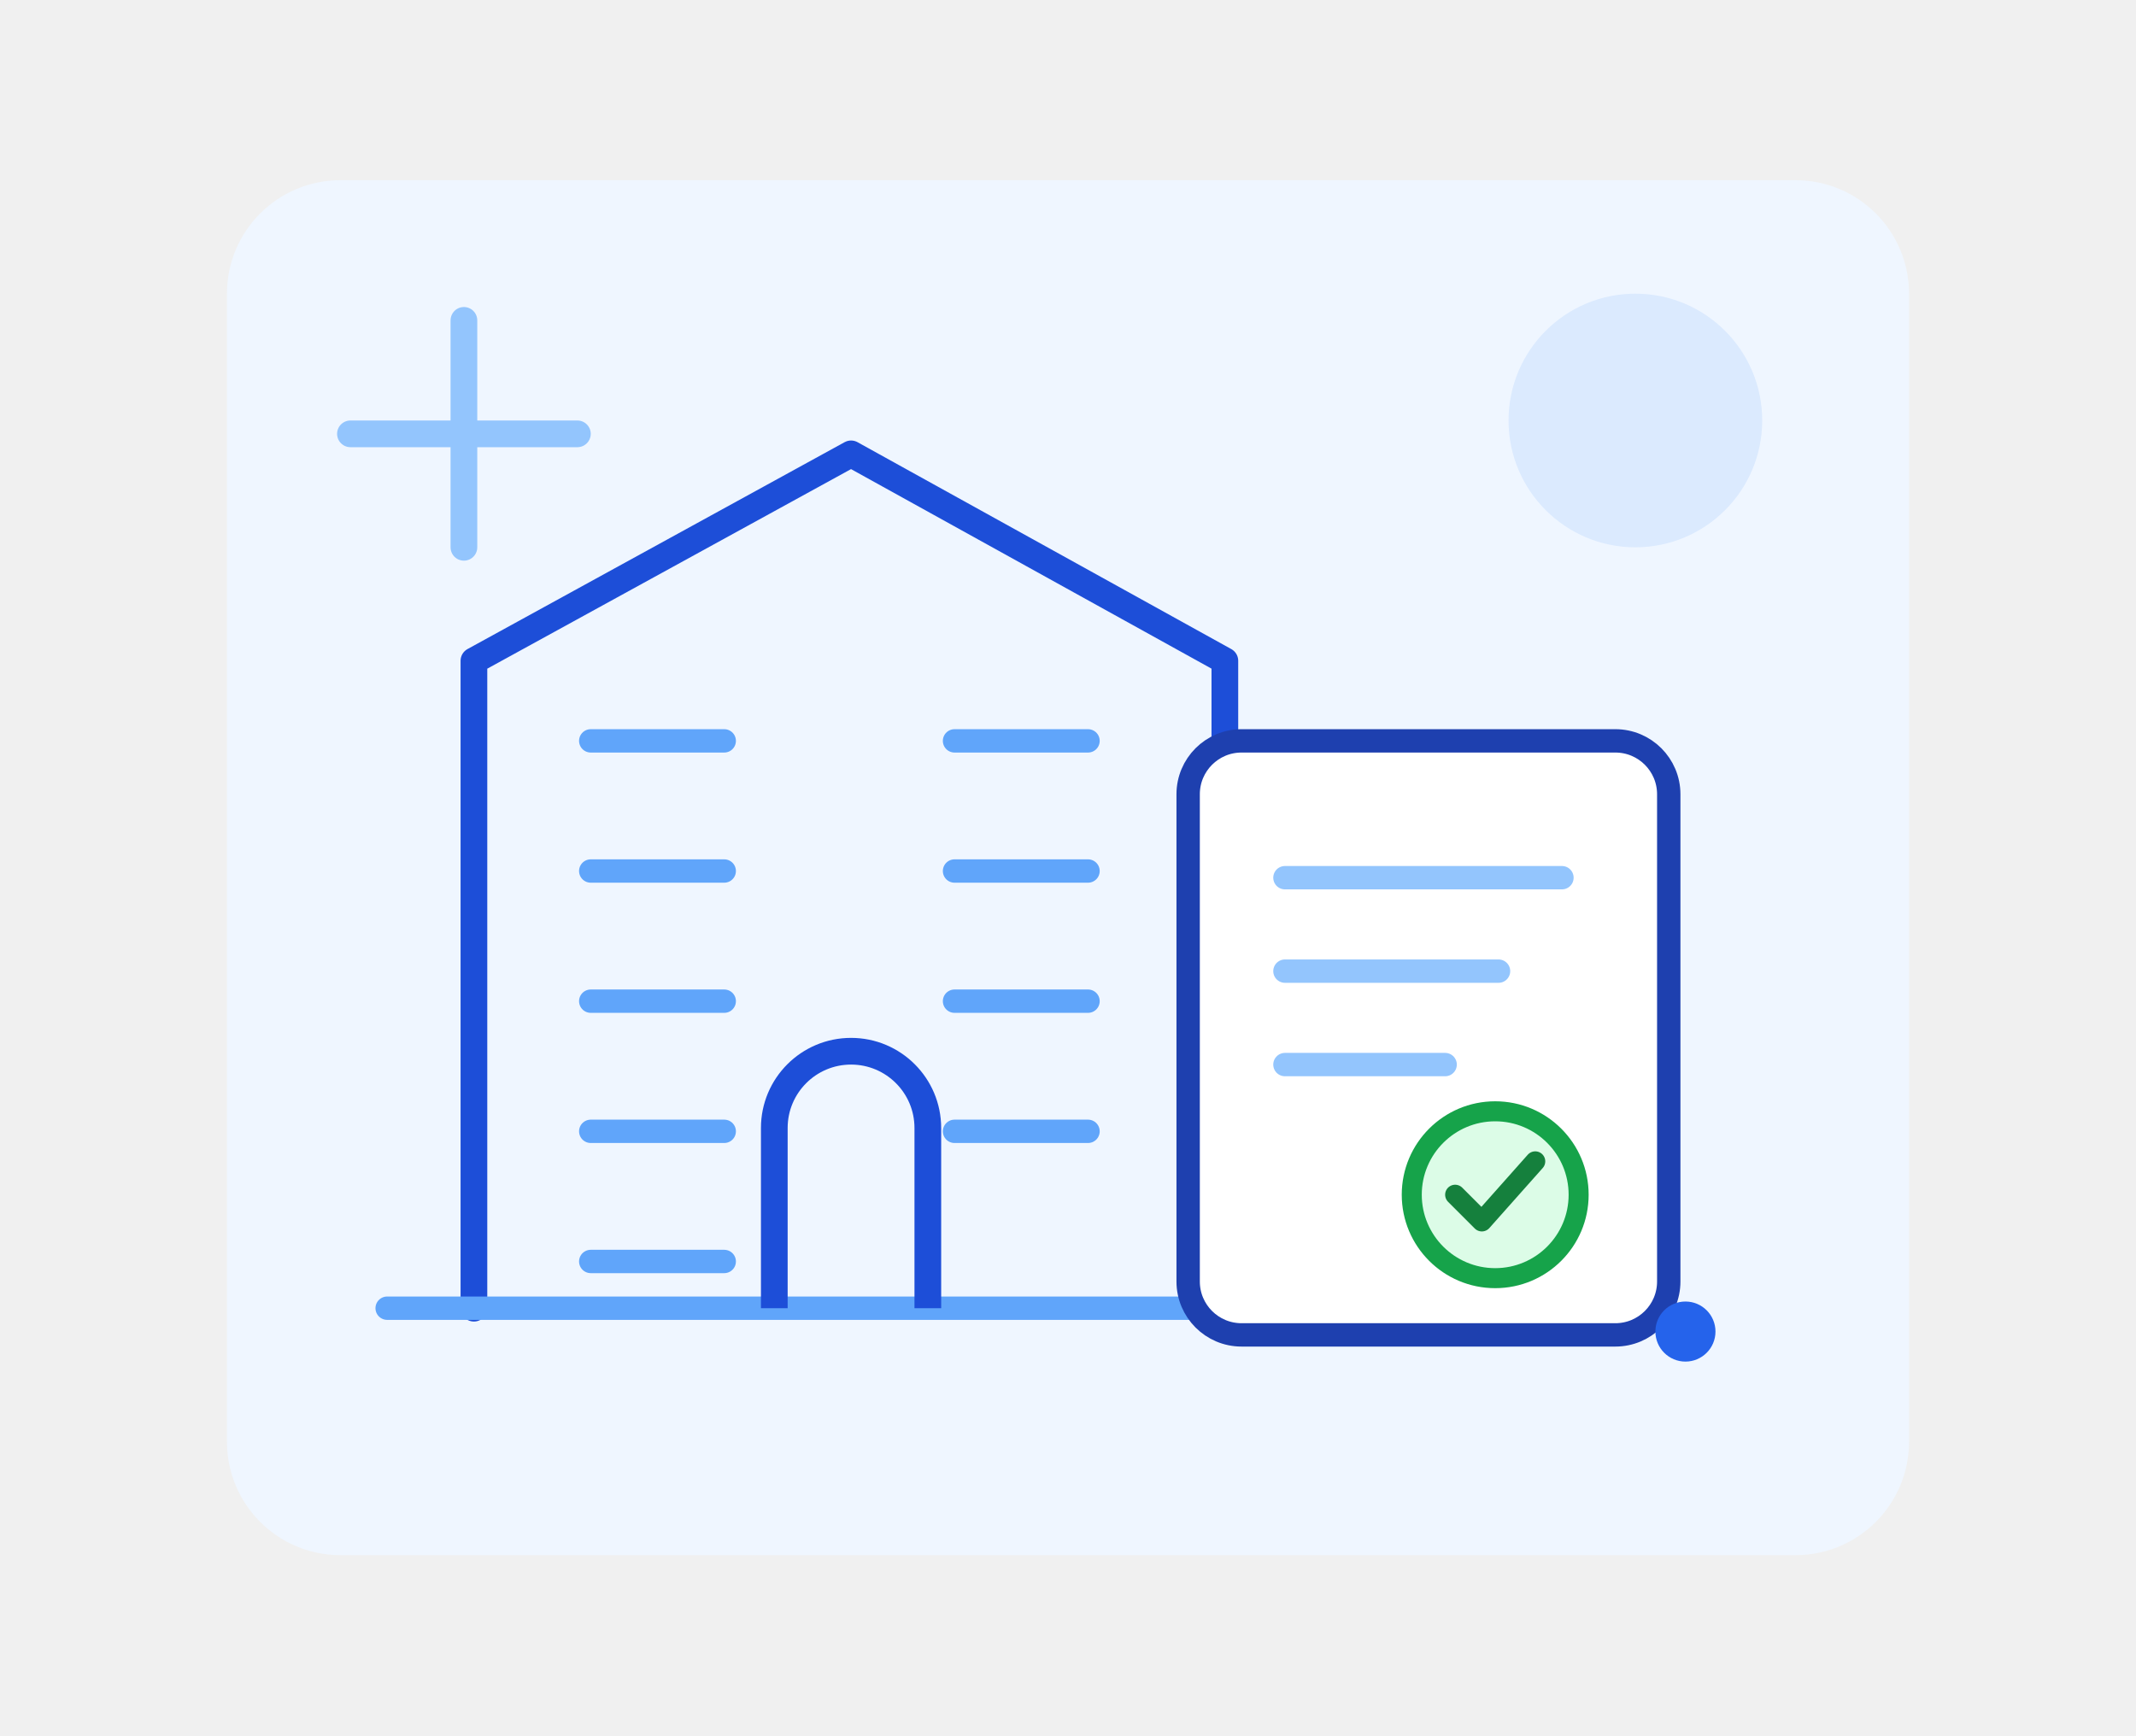
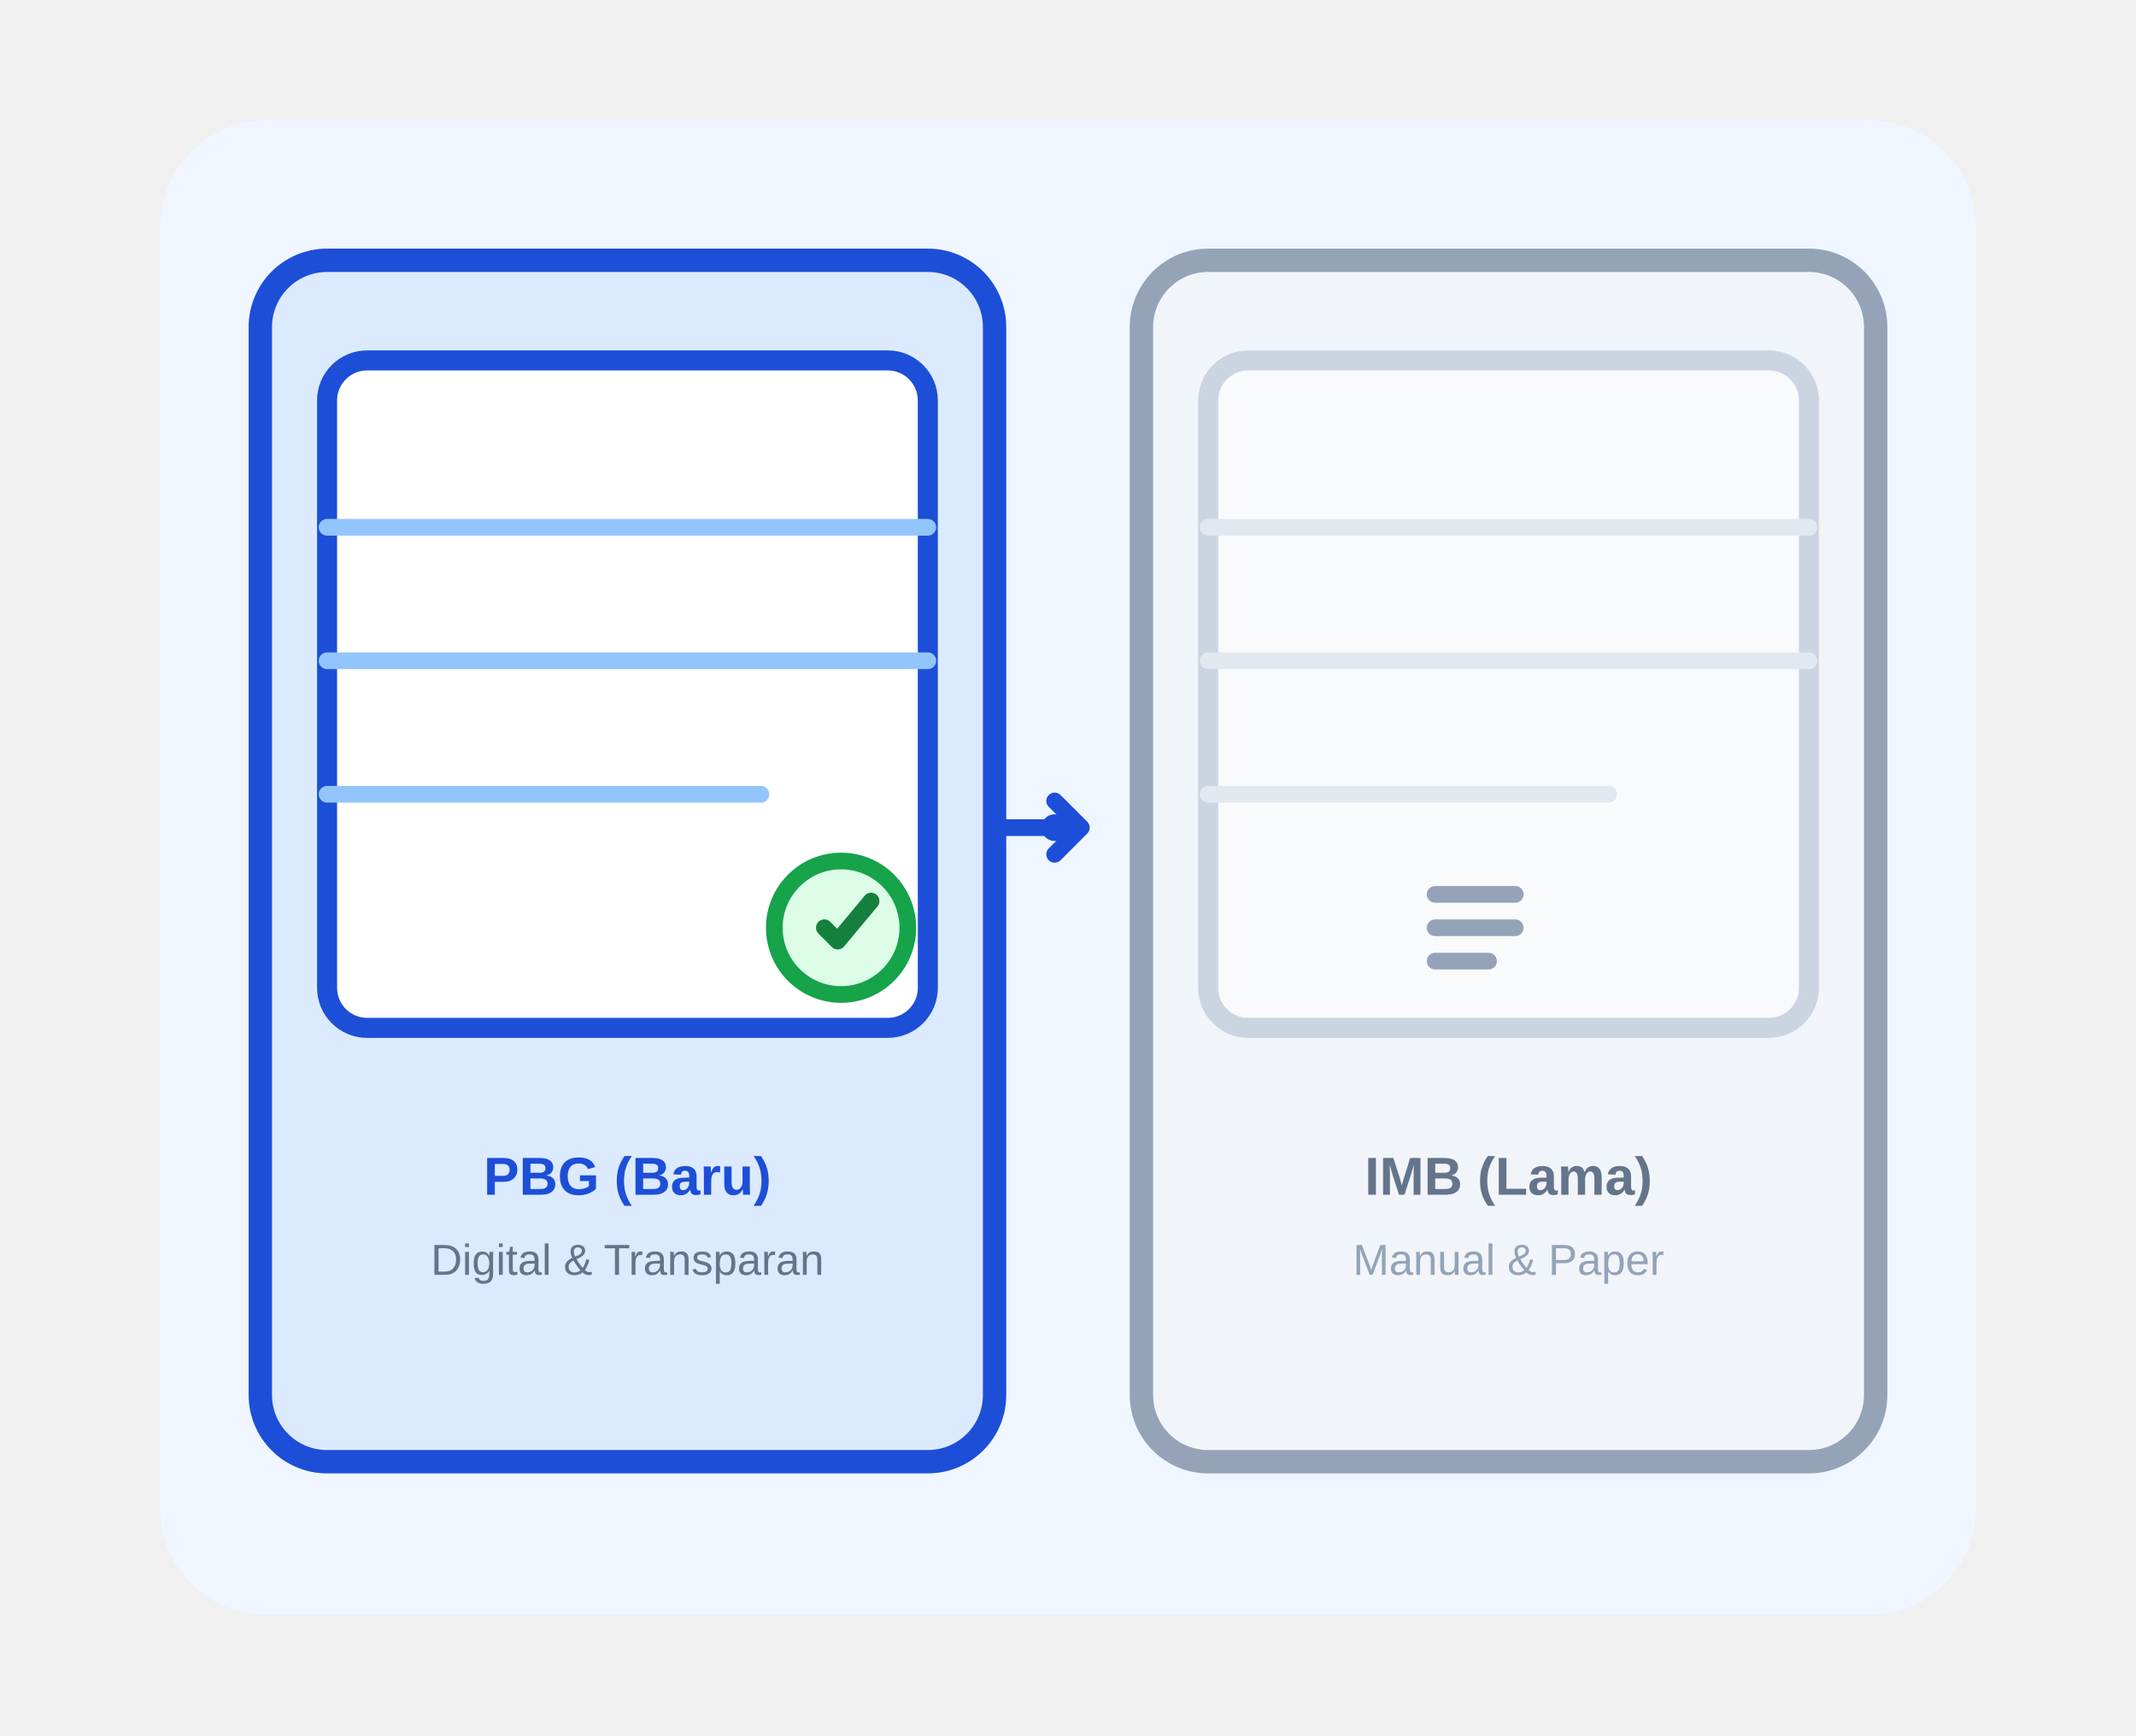
<svg xmlns="http://www.w3.org/2000/svg" viewBox="0 0 640 520" fill="none" role="img" aria-labelledby="title desc">
-   <rect x="68" y="54" width="504" height="412" rx="34" fill="#EFF6FF" />
-   <circle cx="490" cy="126" r="38" fill="#DBEAFE" />
-   <path d="M142 392V198l113-62 112 62v194" stroke="#1D4ED8" stroke-width="8" stroke-linecap="round" stroke-linejoin="round" />
-   <path d="M116 392h278M177 222h40m-40 39h40m-40 39h40m-40 39h40m-40 39h40M286 222h40m-40 39h40m-40 39h40m-40 39h40" stroke="#60A5FA" stroke-width="7" stroke-linecap="round" />
-   <path d="M232 392v-54a23 23 0 0 1 46 0v54" stroke="#1D4ED8" stroke-width="8" stroke-linejoin="round" />
-   <rect x="356" y="222" width="144" height="178" rx="16" fill="#fff" stroke="#1E40AF" stroke-width="7" />
-   <path d="M385 263h83m-83 28h64m-64 28h48" stroke="#93C5FD" stroke-width="7" stroke-linecap="round" />
-   <circle cx="448" cy="358" r="25" fill="#DCFCE7" stroke="#16A34A" stroke-width="6" />
-   <path d="m436 358 8 8 16-18" stroke="#15803D" stroke-width="6" stroke-linecap="round" stroke-linejoin="round" />
-   <path d="M105 130h68M139 96v68" stroke="#93C5FD" stroke-width="8" stroke-linecap="round" />
-   <circle cx="505" cy="399" r="9" fill="#2563EB" />
+   <rect x="48" y="36" width="544" height="448" rx="32" fill="#EFF6FF" />
+   <rect x="78" y="78" width="220" height="360" rx="20" fill="#DBEAFE" stroke="#1D4ED8" stroke-width="7" />
+   <rect x="98" y="108" width="180" height="200" rx="12" fill="#fff" stroke="#1D4ED8" stroke-width="6" />
+   <path d="M98 158H278" stroke="#93C5FD" stroke-width="5" stroke-linecap="round" />
+   <path d="M98 198H278" stroke="#93C5FD" stroke-width="5" stroke-linecap="round" />
+   <path d="M98 238H228" stroke="#93C5FD" stroke-width="5" stroke-linecap="round" />
+   <circle cx="252" cy="278" r="20" fill="#DCFCE7" stroke="#16A34A" stroke-width="5" />
+   <path d="m247 278 4 4 10-12" stroke="#15803D" stroke-width="5" stroke-linecap="round" stroke-linejoin="round" />
+   <text x="188" y="358" text-anchor="middle" font-family="Arial,sans-serif" font-size="16" font-weight="700" fill="#1D4ED8">PBG (Baru)</text>
+   <text x="188" y="382" text-anchor="middle" font-family="Arial,sans-serif" font-size="13" fill="#64748B">Digital &amp; Transparan</text>
+   <rect x="342" y="78" width="220" height="360" rx="20" fill="#F1F5F9" stroke="#94A3B8" stroke-width="7" />
+   <rect x="362" y="108" width="180" height="200" rx="12" fill="#F8FAFC" stroke="#CBD5E1" stroke-width="6" />
+   <path d="M362 158H542" stroke="#E2E8F0" stroke-width="5" stroke-linecap="round" />
+   <path d="M362 198H542" stroke="#E2E8F0" stroke-width="5" stroke-linecap="round" />
+   <path d="M362 238H482" stroke="#E2E8F0" stroke-width="5" stroke-linecap="round" />
+   <path d="M430 268h24M430 278h24M430 288h16" stroke="#94A3B8" stroke-width="5" stroke-linecap="round" />
+   <text x="452" y="358" text-anchor="middle" font-family="Arial,sans-serif" font-size="16" font-weight="700" fill="#64748B">IMB (Lama)</text>
+   <text x="452" y="382" text-anchor="middle" font-family="Arial,sans-serif" font-size="13" fill="#94A3B8">Manual &amp; Paper</text>
+   <path d="M298 248h24" stroke="#1D4ED8" stroke-width="5" stroke-linecap="round" />
+   <path d="M316 240l8 8-8 8" stroke="#1D4ED8" stroke-width="5" stroke-linecap="round" stroke-linejoin="round" />
+   <circle cx="316" cy="248" r="4" fill="#1D4ED8" />
</svg>
